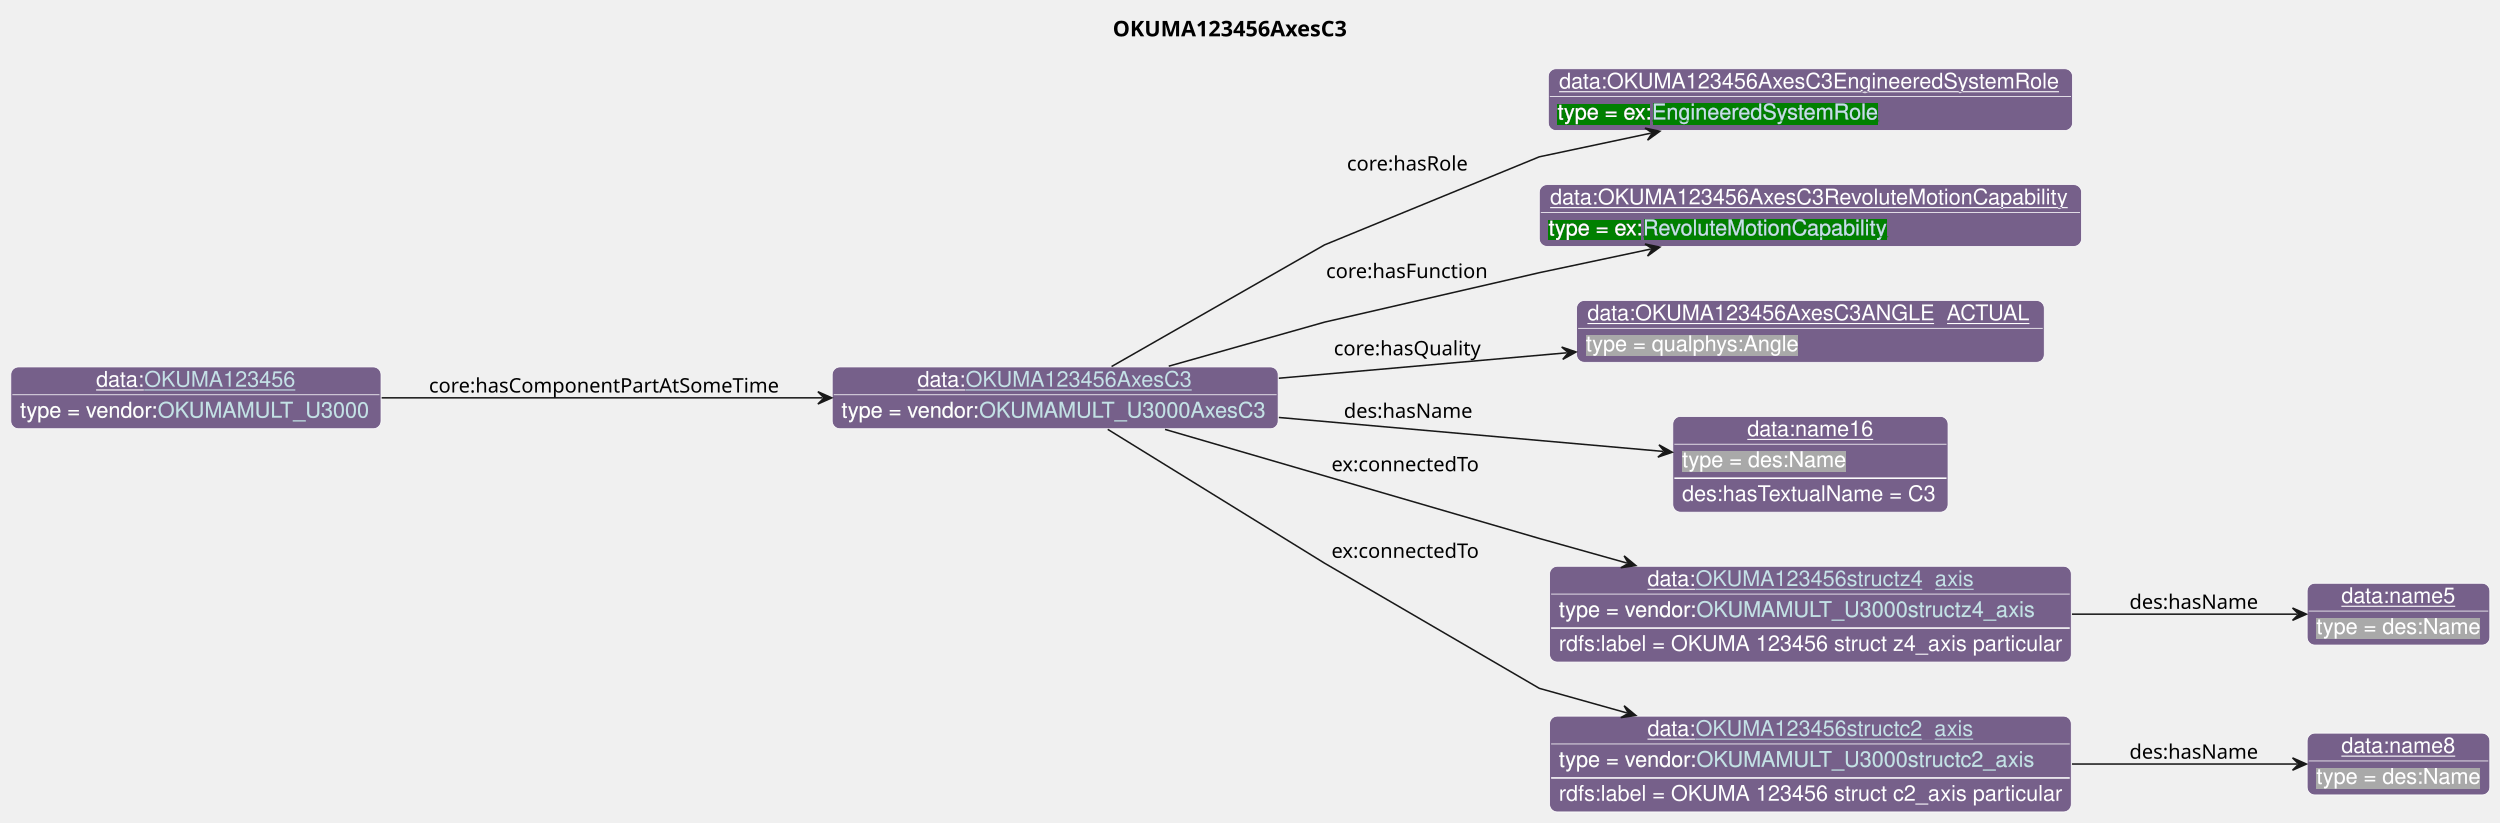
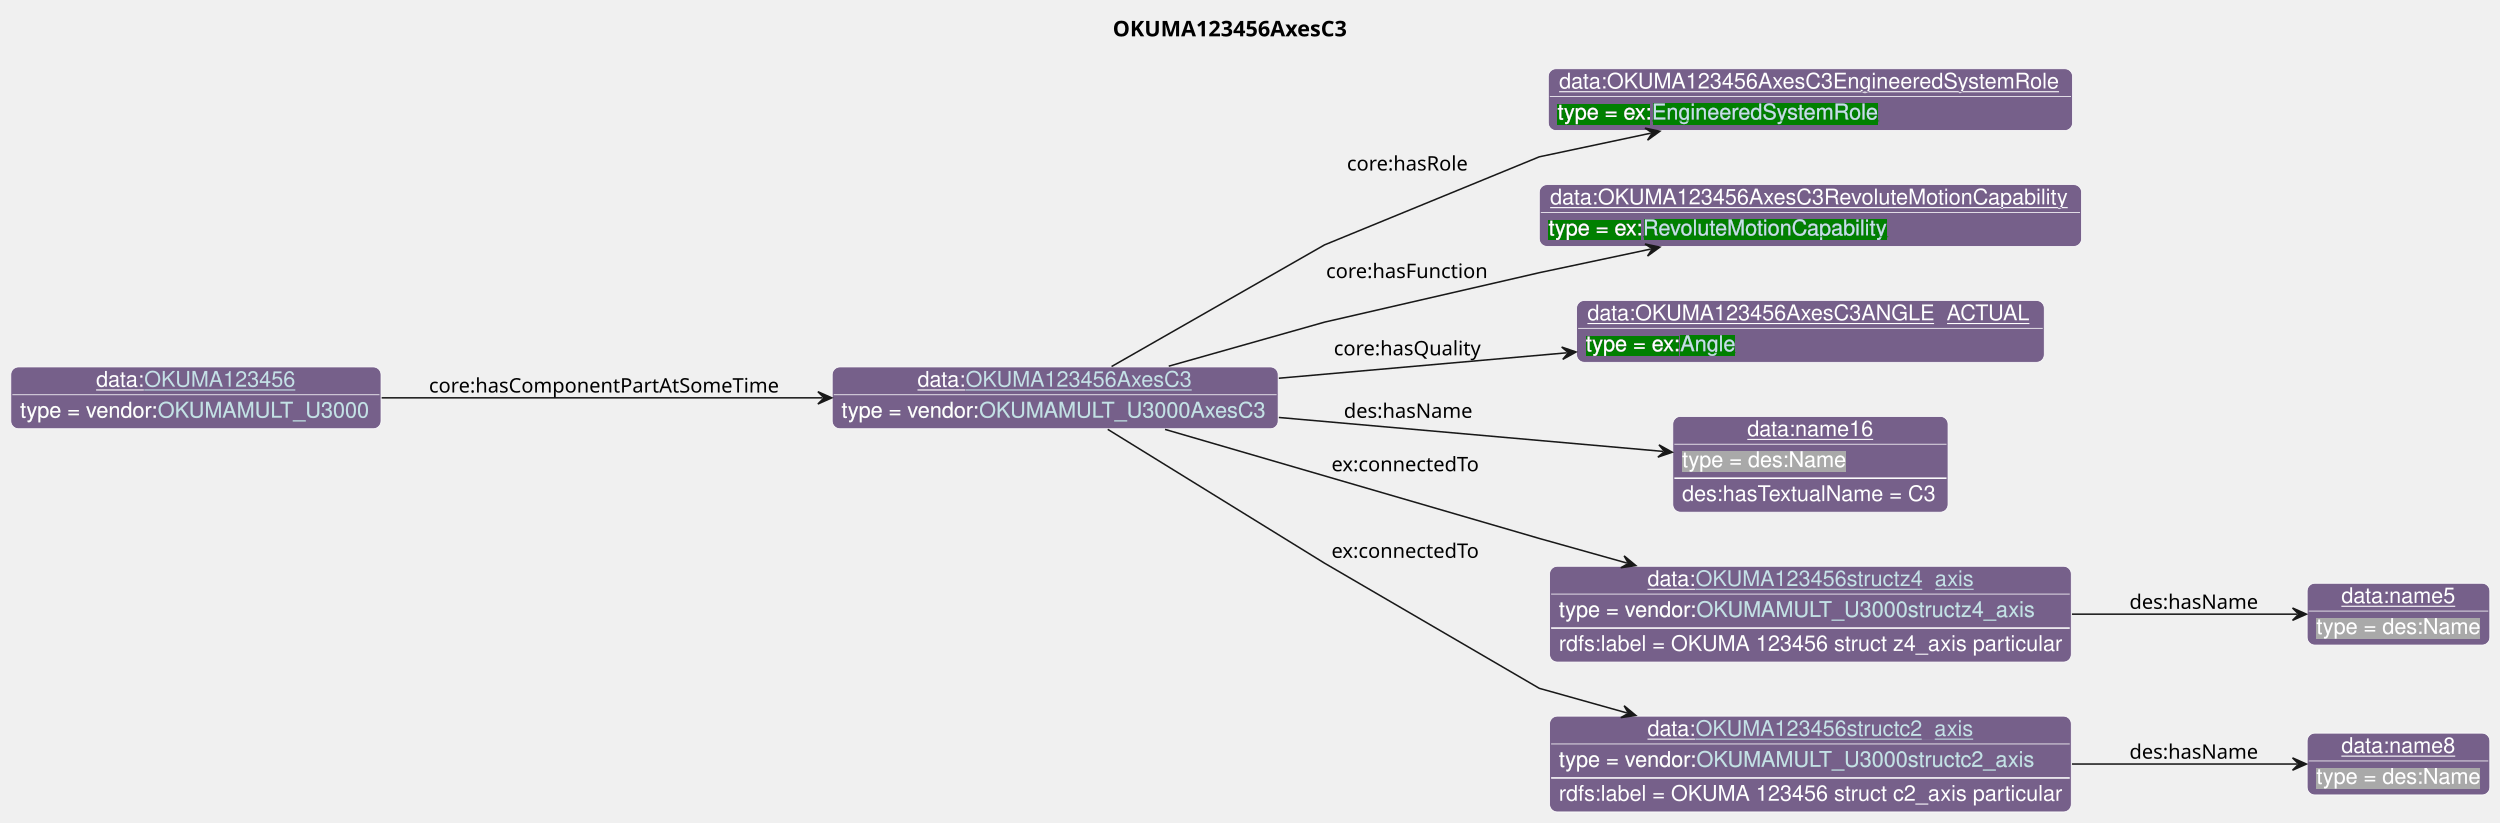
<svg xmlns="http://www.w3.org/2000/svg" xmlns:xlink="http://www.w3.org/1999/xlink" contentStyleType="text/css" data-diagram-type="CLASS" height="532px" preserveAspectRatio="none" style="width:1618px;height:532px;background:#FFFFFF;" version="1.1" viewBox="0 0 1618 532" width="1618px" zoomAndPan="magnify">
  <defs>
-     <filter height="1" id="b9xgi6arbbwvx0" width="1" x="0" y="0">
+     <filter height="1" id="bs24b1yl5t9vp0" width="1" x="0" y="0">
      <feFlood flood-color="#76608A" result="flood" />
      <feComposite in="SourceGraphic" in2="flood" operator="over" />
    </filter>
-     <filter height="1" id="b9xgi6arbbwvx1" width="1" x="0" y="0">
+     <filter height="1" id="bs24b1yl5t9vp1" width="1" x="0" y="0">
      <feFlood flood-color="#008000" result="flood" />
      <feComposite in="SourceGraphic" in2="flood" operator="over" />
    </filter>
-     <filter height="1" id="b9xgi6arbbwvx2" width="1" x="0" y="0">
+     <filter height="1" id="bs24b1yl5t9vp2" width="1" x="0" y="0">
      <feFlood flood-color="#A9A9A9" result="flood" />
      <feComposite in="SourceGraphic" in2="flood" operator="over" />
    </filter>
  </defs>
  <g>
    <g class="title" data-source-line="13">
      <text fill="#000000" font-family="sans-serif" font-size="14" font-weight="bold" lengthAdjust="spacing" textLength="164.11" x="720.152" y="23.535">OKUMA123456AxesC3</text>
    </g>
    <g class="entity" data-entity="o0" data-source-line="131" data-uid="ent0002" id="entity_o0">
      <rect fill="#76608A" height="40" rx="5" ry="5" style="stroke:#FFFFFF;stroke-width:0.5;" width="288.623" x="538.6" y="237.488" />
      <text fill="#FFFFFF" font-family="Helvetica" font-size="14" lengthAdjust="spacing" text-decoration="underline" textLength="31.138" x="593.805" y="250.269">data:</text>
      <a href="./OKUMA123456AxesC3.html" target="_top" title="./OKUMA123456AxesC3.html" xlink:actuate="onRequest" xlink:href="./OKUMA123456AxesC3.html" xlink:show="new" xlink:title="./OKUMA123456AxesC3.html" xlink:type="simple">
        <text fill="#C4E1E6" font-family="Helvetica" font-size="14" lengthAdjust="spacing" text-decoration="underline" textLength="147.075" x="624.943" y="250.269">OKUMA123456AxesC3</text>
      </a>
      <line style="stroke:#FFFFFF;stroke-width:0.5;" x1="539.6" x2="826.223" y1="255.488" y2="255.488" />
-       <text fill="#FFFFFF" filter="url(#b9xgi6arbbwvx0)" font-family="Helvetica" font-size="14" lengthAdjust="spacing" textLength="89.113" x="544.6" y="270.269">type = vendor:</text>
+       <text fill="#FFFFFF" filter="url(#bs24b1yl5t9vp0)" font-family="Helvetica" font-size="14" lengthAdjust="spacing" textLength="89.113" x="544.6" y="270.269">type = vendor:</text>
      <a href="../OKUMA.html#OKUMAMULT_U3000AxesC3" target="_top" title="../OKUMA.html#OKUMAMULT_U3000AxesC3" xlink:actuate="onRequest" xlink:href="../OKUMA.html#OKUMAMULT_U3000AxesC3" xlink:show="new" xlink:title="../OKUMA.html#OKUMAMULT_U3000AxesC3" xlink:type="simple">
-         <text fill="#C4E1E6" filter="url(#b9xgi6arbbwvx0)" font-family="Helvetica" font-size="14" lengthAdjust="spacing" textLength="187.51" x="633.713" y="270.269">OKUMAMULT_U3000AxesC3</text>
+         <text fill="#C4E1E6" filter="url(#bs24b1yl5t9vp0)" font-family="Helvetica" font-size="14" lengthAdjust="spacing" textLength="187.51" x="633.713" y="270.269">OKUMAMULT_U3000AxesC3</text>
        <line style="stroke:#76608A;stroke-width:0.5;" x1="633.713" x2="821.223" y1="271.269" y2="271.269" />
      </a>
    </g>
    <g class="entity" data-entity="o1" data-source-line="131" data-uid="ent0003" id="entity_o1">
      <rect fill="#76608A" height="40" rx="5" ry="5" style="stroke:#FFFFFF;stroke-width:0.5;" width="339.295" x="1002.06" y="44.488" />
      <text fill="#FFFFFF" font-family="Helvetica" font-size="14" lengthAdjust="spacing" text-decoration="underline" textLength="325.295" x="1009.06" y="57.269">data:OKUMA123456AxesC3EngineeredSystemRole</text>
      <line style="stroke:#FFFFFF;stroke-width:0.5;" x1="1003.06" x2="1340.355" y1="62.488" y2="62.488" />
-       <text fill="#FFFFFF" filter="url(#b9xgi6arbbwvx1)" font-family="Helvetica" font-size="14" lengthAdjust="spacing" textLength="61.093" x="1008.06" y="77.269">type = ex:</text>
+       <text fill="#FFFFFF" filter="url(#bs24b1yl5t9vp1)" font-family="Helvetica" font-size="14" lengthAdjust="spacing" textLength="61.093" x="1008.06" y="77.269">type = ex:</text>
      <a href="../Example.html#EngineeredSystemRole" target="_top" title="../Example.html#EngineeredSystemRole" xlink:actuate="onRequest" xlink:href="../Example.html#EngineeredSystemRole" xlink:show="new" xlink:title="../Example.html#EngineeredSystemRole" xlink:type="simple">
-         <text fill="#C4E1E6" filter="url(#b9xgi6arbbwvx1)" font-family="Helvetica" font-size="14" lengthAdjust="spacing" textLength="147.082" x="1069.153" y="77.269">EngineeredSystemRole</text>
+         <text fill="#C4E1E6" filter="url(#bs24b1yl5t9vp1)" font-family="Helvetica" font-size="14" lengthAdjust="spacing" textLength="147.082" x="1069.153" y="77.269">EngineeredSystemRole</text>
        <line style="stroke:#008000;stroke-width:0.5;" x1="1069.153" x2="1216.235" y1="78.269" y2="78.269" />
      </a>
    </g>
    <g class="entity" data-entity="o2" data-source-line="131" data-uid="ent0004" id="entity_o2">
      <rect fill="#76608A" height="40" rx="5" ry="5" style="stroke:#FFFFFF;stroke-width:0.5;" width="350.964" x="996.23" y="119.488" />
      <text fill="#FFFFFF" font-family="Helvetica" font-size="14" lengthAdjust="spacing" text-decoration="underline" textLength="336.964" x="1003.23" y="132.269">data:OKUMA123456AxesC3RevoluteMotionCapability</text>
      <line style="stroke:#FFFFFF;stroke-width:0.5;" x1="997.23" x2="1346.194" y1="137.488" y2="137.488" />
-       <text fill="#FFFFFF" filter="url(#b9xgi6arbbwvx1)" font-family="Helvetica" font-size="14" lengthAdjust="spacing" textLength="61.093" x="1002.23" y="152.269">type = ex:</text>
+       <text fill="#FFFFFF" filter="url(#bs24b1yl5t9vp1)" font-family="Helvetica" font-size="14" lengthAdjust="spacing" textLength="61.093" x="1002.23" y="152.269">type = ex:</text>
      <a href="../Example.html#RevoluteMotionCapability" target="_top" title="../Example.html#RevoluteMotionCapability" xlink:actuate="onRequest" xlink:href="../Example.html#RevoluteMotionCapability" xlink:show="new" xlink:title="../Example.html#RevoluteMotionCapability" xlink:type="simple">
-         <text fill="#C4E1E6" filter="url(#b9xgi6arbbwvx1)" font-family="Helvetica" font-size="14" lengthAdjust="spacing" textLength="158.751" x="1063.323" y="152.269">RevoluteMotionCapability</text>
+         <text fill="#C4E1E6" filter="url(#bs24b1yl5t9vp1)" font-family="Helvetica" font-size="14" lengthAdjust="spacing" textLength="158.751" x="1063.323" y="152.269">RevoluteMotionCapability</text>
        <line style="stroke:#008000;stroke-width:0.5;" x1="1063.323" x2="1222.074" y1="153.269" y2="153.269" />
      </a>
    </g>
    <g class="entity" data-entity="o3" data-source-line="131" data-uid="ent0005" id="entity_o3">
      <rect fill="#76608A" height="40" rx="5" ry="5" style="stroke:#FFFFFF;stroke-width:0.5;" width="302.695" x="1020.36" y="194.488" />
      <text fill="#FFFFFF" font-family="Helvetica" font-size="14" lengthAdjust="spacing" text-decoration="underline" textLength="288.695" x="1027.36" y="207.269">data:OKUMA123456AxesC3ANGLE_ACTUAL</text>
      <line style="stroke:#FFFFFF;stroke-width:0.5;" x1="1021.36" x2="1322.055" y1="212.488" y2="212.488" />
-       <text fill="#FFFFFF" filter="url(#b9xgi6arbbwvx2)" font-family="Helvetica" font-size="14" lengthAdjust="spacing" textLength="138.154" x="1026.36" y="227.269">type = qualphys:Angle</text>
+       <text fill="#FFFFFF" filter="url(#bs24b1yl5t9vp1)" font-family="Helvetica" font-size="14" lengthAdjust="spacing" textLength="61.093" x="1026.36" y="227.269">type = ex:</text>
+       <a href="../Example.html#Angle" target="_top" title="../Example.html#Angle" xlink:actuate="onRequest" xlink:href="../Example.html#Angle" xlink:show="new" xlink:title="../Example.html#Angle" xlink:type="simple">
+         <text fill="#C4E1E6" filter="url(#bs24b1yl5t9vp1)" font-family="Helvetica" font-size="14" lengthAdjust="spacing" textLength="35.807" x="1087.453" y="227.269">Angle</text>
+         <line style="stroke:#008000;stroke-width:0.5;" x1="1087.453" x2="1123.259" y1="228.269" y2="228.269" />
+       </a>
    </g>
    <g class="entity" data-entity="o4" data-source-line="131" data-uid="ent0006" id="entity_o4">
      <rect fill="#76608A" height="62" rx="5" ry="5" style="stroke:#FFFFFF;stroke-width:0.5;" width="178.141" x="1082.64" y="269.488" />
      <text fill="#FFFFFF" font-family="Helvetica" font-size="14" lengthAdjust="spacing" text-decoration="underline" textLength="81.731" x="1130.845" y="282.269">data:name16</text>
      <line style="stroke:#FFFFFF;stroke-width:0.5;" x1="1083.64" x2="1259.781" y1="287.488" y2="287.488" />
-       <text fill="#FFFFFF" filter="url(#b9xgi6arbbwvx2)" font-family="Helvetica" font-size="14" lengthAdjust="spacing" textLength="106.224" x="1088.64" y="302.269">type = des:Name</text>
+       <text fill="#FFFFFF" filter="url(#bs24b1yl5t9vp2)" font-family="Helvetica" font-size="14" lengthAdjust="spacing" textLength="106.224" x="1088.64" y="302.269">type = des:Name</text>
      <line style="stroke:#FFFFFF;stroke-width:1;" x1="1083.64" x2="1259.781" y1="309.488" y2="309.488" />
      <text fill="#FFFFFF" font-family="Helvetica" font-size="14" lengthAdjust="spacing" textLength="166.141" x="1088.64" y="324.269">des:hasTextualName = C3</text>
    </g>
    <g class="entity" data-entity="o5" data-source-line="131" data-uid="ent0007" id="entity_o5">
      <rect fill="#76608A" height="62" rx="5" ry="5" style="stroke:#FFFFFF;stroke-width:0.5;" width="337.65" x="1002.88" y="366.488" />
      <text fill="#FFFFFF" font-family="Helvetica" font-size="14" lengthAdjust="spacing" text-decoration="underline" textLength="31.138" x="1066.261" y="379.269">data:</text>
      <a href="./OKUMA123456structz4_axis.html" target="_top" title="./OKUMA123456structz4_axis.html" xlink:actuate="onRequest" xlink:href="./OKUMA123456structz4_axis.html" xlink:show="new" xlink:title="./OKUMA123456structz4_axis.html" xlink:type="simple">
        <text fill="#C4E1E6" font-family="Helvetica" font-size="14" lengthAdjust="spacing" text-decoration="underline" textLength="179.751" x="1097.399" y="379.269">OKUMA123456structz4_axis</text>
      </a>
      <line style="stroke:#FFFFFF;stroke-width:0.5;" x1="1003.88" x2="1339.53" y1="384.488" y2="384.488" />
-       <text fill="#FFFFFF" filter="url(#b9xgi6arbbwvx0)" font-family="Helvetica" font-size="14" lengthAdjust="spacing" textLength="89.113" x="1008.88" y="399.269">type = vendor:</text>
+       <text fill="#FFFFFF" filter="url(#bs24b1yl5t9vp0)" font-family="Helvetica" font-size="14" lengthAdjust="spacing" textLength="89.113" x="1008.88" y="399.269">type = vendor:</text>
      <a href="../OKUMA.html#OKUMAMULT_U3000structz4_axis" target="_top" title="../OKUMA.html#OKUMAMULT_U3000structz4_axis" xlink:actuate="onRequest" xlink:href="../OKUMA.html#OKUMAMULT_U3000structz4_axis" xlink:show="new" xlink:title="../OKUMA.html#OKUMAMULT_U3000structz4_axis" xlink:type="simple">
-         <text fill="#C4E1E6" filter="url(#b9xgi6arbbwvx0)" font-family="Helvetica" font-size="14" lengthAdjust="spacing" textLength="220.185" x="1097.993" y="399.269">OKUMAMULT_U3000structz4_axis</text>
+         <text fill="#C4E1E6" filter="url(#bs24b1yl5t9vp0)" font-family="Helvetica" font-size="14" lengthAdjust="spacing" textLength="220.185" x="1097.993" y="399.269">OKUMAMULT_U3000structz4_axis</text>
        <line style="stroke:#76608A;stroke-width:0.5;" x1="1097.993" x2="1318.179" y1="400.269" y2="400.269" />
      </a>
      <line style="stroke:#FFFFFF;stroke-width:1;" x1="1003.88" x2="1339.53" y1="406.488" y2="406.488" />
      <text fill="#FFFFFF" font-family="Helvetica" font-size="14" lengthAdjust="spacing" textLength="325.65" x="1008.88" y="421.269">rdfs:label = OKUMA 123456 struct z4_axis particular</text>
    </g>
    <g class="entity" data-entity="o6" data-source-line="131" data-uid="ent0008" id="entity_o6">
      <rect fill="#76608A" height="40" rx="5" ry="5" style="stroke:#FFFFFF;stroke-width:0.5;" width="118.224" x="1493.19" y="377.488" />
      <text fill="#FFFFFF" font-family="Helvetica" font-size="14" lengthAdjust="spacing" text-decoration="underline" textLength="73.944" x="1515.33" y="390.269">data:name5</text>
      <line style="stroke:#FFFFFF;stroke-width:0.5;" x1="1494.19" x2="1610.414" y1="395.488" y2="395.488" />
-       <text fill="#FFFFFF" filter="url(#b9xgi6arbbwvx2)" font-family="Helvetica" font-size="14" lengthAdjust="spacing" textLength="106.224" x="1499.19" y="410.269">type = des:Name</text>
+       <text fill="#FFFFFF" filter="url(#bs24b1yl5t9vp2)" font-family="Helvetica" font-size="14" lengthAdjust="spacing" textLength="106.224" x="1499.19" y="410.269">type = des:Name</text>
    </g>
    <g class="entity" data-entity="o7" data-source-line="131" data-uid="ent0009" id="entity_o7">
      <rect fill="#76608A" height="62" rx="5" ry="5" style="stroke:#FFFFFF;stroke-width:0.5;" width="337.65" x="1002.88" y="463.488" />
      <text fill="#FFFFFF" font-family="Helvetica" font-size="14" lengthAdjust="spacing" text-decoration="underline" textLength="31.138" x="1066.261" y="476.269">data:</text>
      <a href="./OKUMA123456structc2_axis.html" target="_top" title="./OKUMA123456structc2_axis.html" xlink:actuate="onRequest" xlink:href="./OKUMA123456structc2_axis.html" xlink:show="new" xlink:title="./OKUMA123456structc2_axis.html" xlink:type="simple">
        <text fill="#C4E1E6" font-family="Helvetica" font-size="14" lengthAdjust="spacing" text-decoration="underline" textLength="179.751" x="1097.399" y="476.269">OKUMA123456structc2_axis</text>
      </a>
      <line style="stroke:#FFFFFF;stroke-width:0.5;" x1="1003.88" x2="1339.53" y1="481.488" y2="481.488" />
-       <text fill="#FFFFFF" filter="url(#b9xgi6arbbwvx0)" font-family="Helvetica" font-size="14" lengthAdjust="spacing" textLength="89.113" x="1008.88" y="496.269">type = vendor:</text>
+       <text fill="#FFFFFF" filter="url(#bs24b1yl5t9vp0)" font-family="Helvetica" font-size="14" lengthAdjust="spacing" textLength="89.113" x="1008.88" y="496.269">type = vendor:</text>
      <a href="../OKUMA.html#OKUMAMULT_U3000structc2_axis" target="_top" title="../OKUMA.html#OKUMAMULT_U3000structc2_axis" xlink:actuate="onRequest" xlink:href="../OKUMA.html#OKUMAMULT_U3000structc2_axis" xlink:show="new" xlink:title="../OKUMA.html#OKUMAMULT_U3000structc2_axis" xlink:type="simple">
-         <text fill="#C4E1E6" filter="url(#b9xgi6arbbwvx0)" font-family="Helvetica" font-size="14" lengthAdjust="spacing" textLength="220.185" x="1097.993" y="496.269">OKUMAMULT_U3000structc2_axis</text>
+         <text fill="#C4E1E6" filter="url(#bs24b1yl5t9vp0)" font-family="Helvetica" font-size="14" lengthAdjust="spacing" textLength="220.185" x="1097.993" y="496.269">OKUMAMULT_U3000structc2_axis</text>
        <line style="stroke:#76608A;stroke-width:0.5;" x1="1097.993" x2="1318.179" y1="497.269" y2="497.269" />
      </a>
      <line style="stroke:#FFFFFF;stroke-width:1;" x1="1003.88" x2="1339.53" y1="503.488" y2="503.488" />
      <text fill="#FFFFFF" font-family="Helvetica" font-size="14" lengthAdjust="spacing" textLength="325.65" x="1008.88" y="518.269">rdfs:label = OKUMA 123456 struct c2_axis particular</text>
    </g>
    <g class="entity" data-entity="o8" data-source-line="131" data-uid="ent0010" id="entity_o8">
      <rect fill="#76608A" height="40" rx="5" ry="5" style="stroke:#FFFFFF;stroke-width:0.5;" width="118.224" x="1493.19" y="474.488" />
      <text fill="#FFFFFF" font-family="Helvetica" font-size="14" lengthAdjust="spacing" text-decoration="underline" textLength="73.944" x="1515.33" y="487.269">data:name8</text>
      <line style="stroke:#FFFFFF;stroke-width:0.5;" x1="1494.19" x2="1610.414" y1="492.488" y2="492.488" />
-       <text fill="#FFFFFF" filter="url(#b9xgi6arbbwvx2)" font-family="Helvetica" font-size="14" lengthAdjust="spacing" textLength="106.224" x="1499.19" y="507.269">type = des:Name</text>
+       <text fill="#FFFFFF" filter="url(#bs24b1yl5t9vp2)" font-family="Helvetica" font-size="14" lengthAdjust="spacing" textLength="106.224" x="1499.19" y="507.269">type = des:Name</text>
    </g>
    <g class="entity" data-entity="o9" data-source-line="131" data-uid="ent0011" id="entity_o9">
      <rect fill="#76608A" height="40" rx="5" ry="5" style="stroke:#FFFFFF;stroke-width:0.5;" width="239.602" x="7" y="237.488" />
      <text fill="#FFFFFF" font-family="Helvetica" font-size="14" lengthAdjust="spacing" text-decoration="underline" textLength="31.138" x="62.205" y="250.269">data:</text>
      <a href="./OKUMA123456.html" target="_top" title="./OKUMA123456.html" xlink:actuate="onRequest" xlink:href="./OKUMA123456.html" xlink:show="new" xlink:title="./OKUMA123456.html" xlink:type="simple">
        <text fill="#C4E1E6" font-family="Helvetica" font-size="14" lengthAdjust="spacing" text-decoration="underline" textLength="98.055" x="93.343" y="250.269">OKUMA123456</text>
      </a>
      <line style="stroke:#FFFFFF;stroke-width:0.5;" x1="8" x2="245.602" y1="255.488" y2="255.488" />
-       <text fill="#FFFFFF" filter="url(#b9xgi6arbbwvx0)" font-family="Helvetica" font-size="14" lengthAdjust="spacing" textLength="89.113" x="13" y="270.269">type = vendor:</text>
+       <text fill="#FFFFFF" filter="url(#bs24b1yl5t9vp0)" font-family="Helvetica" font-size="14" lengthAdjust="spacing" textLength="89.113" x="13" y="270.269">type = vendor:</text>
      <a href="../OKUMA.html#OKUMAMULT_U3000" target="_top" title="../OKUMA.html#OKUMAMULT_U3000" xlink:actuate="onRequest" xlink:href="../OKUMA.html#OKUMAMULT_U3000" xlink:show="new" xlink:title="../OKUMA.html#OKUMAMULT_U3000" xlink:type="simple">
-         <text fill="#C4E1E6" filter="url(#b9xgi6arbbwvx0)" font-family="Helvetica" font-size="14" lengthAdjust="spacing" textLength="138.489" x="102.113" y="270.269">OKUMAMULT_U3000</text>
+         <text fill="#C4E1E6" filter="url(#bs24b1yl5t9vp0)" font-family="Helvetica" font-size="14" lengthAdjust="spacing" textLength="138.489" x="102.113" y="270.269">OKUMAMULT_U3000</text>
        <line style="stroke:#76608A;stroke-width:0.5;" x1="102.113" x2="240.602" y1="271.269" y2="271.269" />
      </a>
    </g>
    <g class="link" data-entity-1="o0" data-entity-2="o1" data-source-line="195" data-uid="lnk12" id="link_o0_o1">
      <path codeLine="195" d="M719.4,237.218 C770.11,208.248 857.23,158.488 857.23,158.488 C857.23,158.488 996.23,101.488 996.23,101.488 C996.23,101.488 1028.061,94.743 1068.411,86.183" fill="none" id="o0-to-o1" style="stroke:#181818;stroke-width:1;" />
      <polygon fill="#181818" points="1074.28,84.938,1064.646,82.893,1069.389,85.976,1066.306,90.719,1074.28,84.938" style="stroke:#181818;stroke-width:1;" />
      <text fill="#000000" font-family="sans-serif" font-size="13" lengthAdjust="spacing" textLength="80.399" x="871.73" y="110.367">core:hasRole</text>
    </g>
    <g class="link" data-entity-1="o0" data-entity-2="o2" data-source-line="195" data-uid="lnk13" id="link_o0_o2">
      <path codeLine="195" d="M756.41,236.988 C803.9,223.568 857.23,208.488 857.23,208.488 C857.23,208.488 996.23,176.488 996.23,176.488 C996.23,176.488 1028.061,169.743 1068.411,161.183" fill="none" id="o0-to-o2" style="stroke:#181818;stroke-width:1;" />
      <polygon fill="#181818" points="1074.28,159.938,1064.646,157.893,1069.389,160.976,1066.306,165.719,1074.28,159.938" style="stroke:#181818;stroke-width:1;" />
      <text fill="#000000" font-family="sans-serif" font-size="13" lengthAdjust="spacing" textLength="107.631" x="858.23" y="179.967">core:hasFunction</text>
    </g>
    <g class="link" data-entity-1="o0" data-entity-2="o3" data-source-line="195" data-uid="lnk14" id="link_o0_o3">
      <path codeLine="195" d="M827.66,244.788 C888.23,239.438 952.773,233.736 1014.063,228.326" fill="none" id="o0-to-o3" style="stroke:#181818;stroke-width:1;" />
      <polygon fill="#181818" points="1020.04,227.798,1010.723,224.605,1015.059,228.238,1011.427,232.574,1020.04,227.798" style="stroke:#181818;stroke-width:1;" />
      <text fill="#000000" font-family="sans-serif" font-size="13" lengthAdjust="spacing" textLength="97.71" x="863.23" y="229.987">core:hasQuality</text>
    </g>
    <g class="link" data-entity-1="o0" data-entity-2="o4" data-source-line="195" data-uid="lnk15" id="link_o0_o4">
      <path codeLine="195" d="M827.66,270.188 C910.24,277.478 1005.343,285.88 1076.313,292.15" fill="none" id="o0-to-o4" style="stroke:#181818;stroke-width:1;" />
      <polygon fill="#181818" points="1082.29,292.678,1073.677,287.902,1077.309,292.238,1072.973,295.871,1082.29,292.678" style="stroke:#181818;stroke-width:1;" />
      <text fill="#000000" font-family="sans-serif" font-size="13" lengthAdjust="spacing" textLength="84.202" x="869.73" y="270.437">des:hasName</text>
    </g>
    <g class="link" data-entity-1="o0" data-entity-2="o5" data-source-line="195" data-uid="lnk16" id="link_o0_o5">
      <path codeLine="195" d="M754,277.908 C846.08,304.738 996.23,348.488 996.23,348.488 C996.23,348.488 1018.973,354.876 1052.944,364.416" fill="none" id="o0-to-o5" style="stroke:#181818;stroke-width:1;" />
      <polygon fill="#181818" points="1058.72,366.038,1051.137,359.754,1053.906,364.686,1048.974,367.456,1058.72,366.038" style="stroke:#181818;stroke-width:1;" />
      <text fill="#000000" font-family="sans-serif" font-size="13" lengthAdjust="spacing" textLength="100.502" x="861.73" y="305.007">ex:connectedTo</text>
    </g>
    <g class="link" data-entity-1="o5" data-entity-2="o6" data-source-line="195" data-uid="lnk17" id="link_o5_o6">
      <path codeLine="195" d="M1340.97,397.488 C1395.28,397.488 1445.93,397.488 1486.73,397.488" fill="none" id="o5-to-o6" style="stroke:#181818;stroke-width:1;" />
      <polygon fill="#181818" points="1492.73,397.488,1483.73,393.488,1487.73,397.488,1483.73,401.488,1492.73,397.488" style="stroke:#181818;stroke-width:1;" />
      <text fill="#000000" font-family="sans-serif" font-size="13" lengthAdjust="spacing" textLength="84.202" x="1378.19" y="394.057">des:hasName</text>
    </g>
    <g class="link" data-entity-1="o0" data-entity-2="o7" data-source-line="195" data-uid="lnk18" id="link_o0_o7">
      <path codeLine="195" d="M716.92,277.868 C767.21,308.908 857.23,364.488 857.23,364.488 C857.23,364.488 996.23,445.488 996.23,445.488 C996.23,445.488 1018.973,451.876 1052.944,461.416" fill="none" id="o0-to-o7" style="stroke:#181818;stroke-width:1;" />
      <polygon fill="#181818" points="1058.72,463.038,1051.137,456.754,1053.906,461.686,1048.974,464.456,1058.72,463.038" style="stroke:#181818;stroke-width:1;" />
      <text fill="#000000" font-family="sans-serif" font-size="13" lengthAdjust="spacing" textLength="100.502" x="861.73" y="361.057">ex:connectedTo</text>
    </g>
    <g class="link" data-entity-1="o7" data-entity-2="o8" data-source-line="195" data-uid="lnk19" id="link_o7_o8">
      <path codeLine="195" d="M1340.97,494.488 C1395.28,494.488 1445.93,494.488 1486.73,494.488" fill="none" id="o7-to-o8" style="stroke:#181818;stroke-width:1;" />
      <polygon fill="#181818" points="1492.73,494.488,1483.73,490.488,1487.73,494.488,1483.73,498.488,1492.73,494.488" style="stroke:#181818;stroke-width:1;" />
      <text fill="#000000" font-family="sans-serif" font-size="13" lengthAdjust="spacing" textLength="84.202" x="1378.19" y="491.057">des:hasName</text>
    </g>
    <g class="link" data-entity-1="o9" data-entity-2="o0" data-source-line="195" data-uid="lnk20" id="link_o9_o0">
      <path codeLine="195" d="M247.01,257.488 C332.42,257.488 441.85,257.488 532.33,257.488" fill="none" id="o9-to-o0" style="stroke:#181818;stroke-width:1;" />
      <polygon fill="#181818" points="538.33,257.488,529.33,253.488,533.33,257.488,529.33,261.488,538.33,257.488" style="stroke:#181818;stroke-width:1;" />
      <text fill="#000000" font-family="sans-serif" font-size="13" lengthAdjust="spacing" textLength="230.82" x="277.6" y="254.057">core:hasComponentPartAtSomeTime</text>
    </g>
  </g>
</svg>
